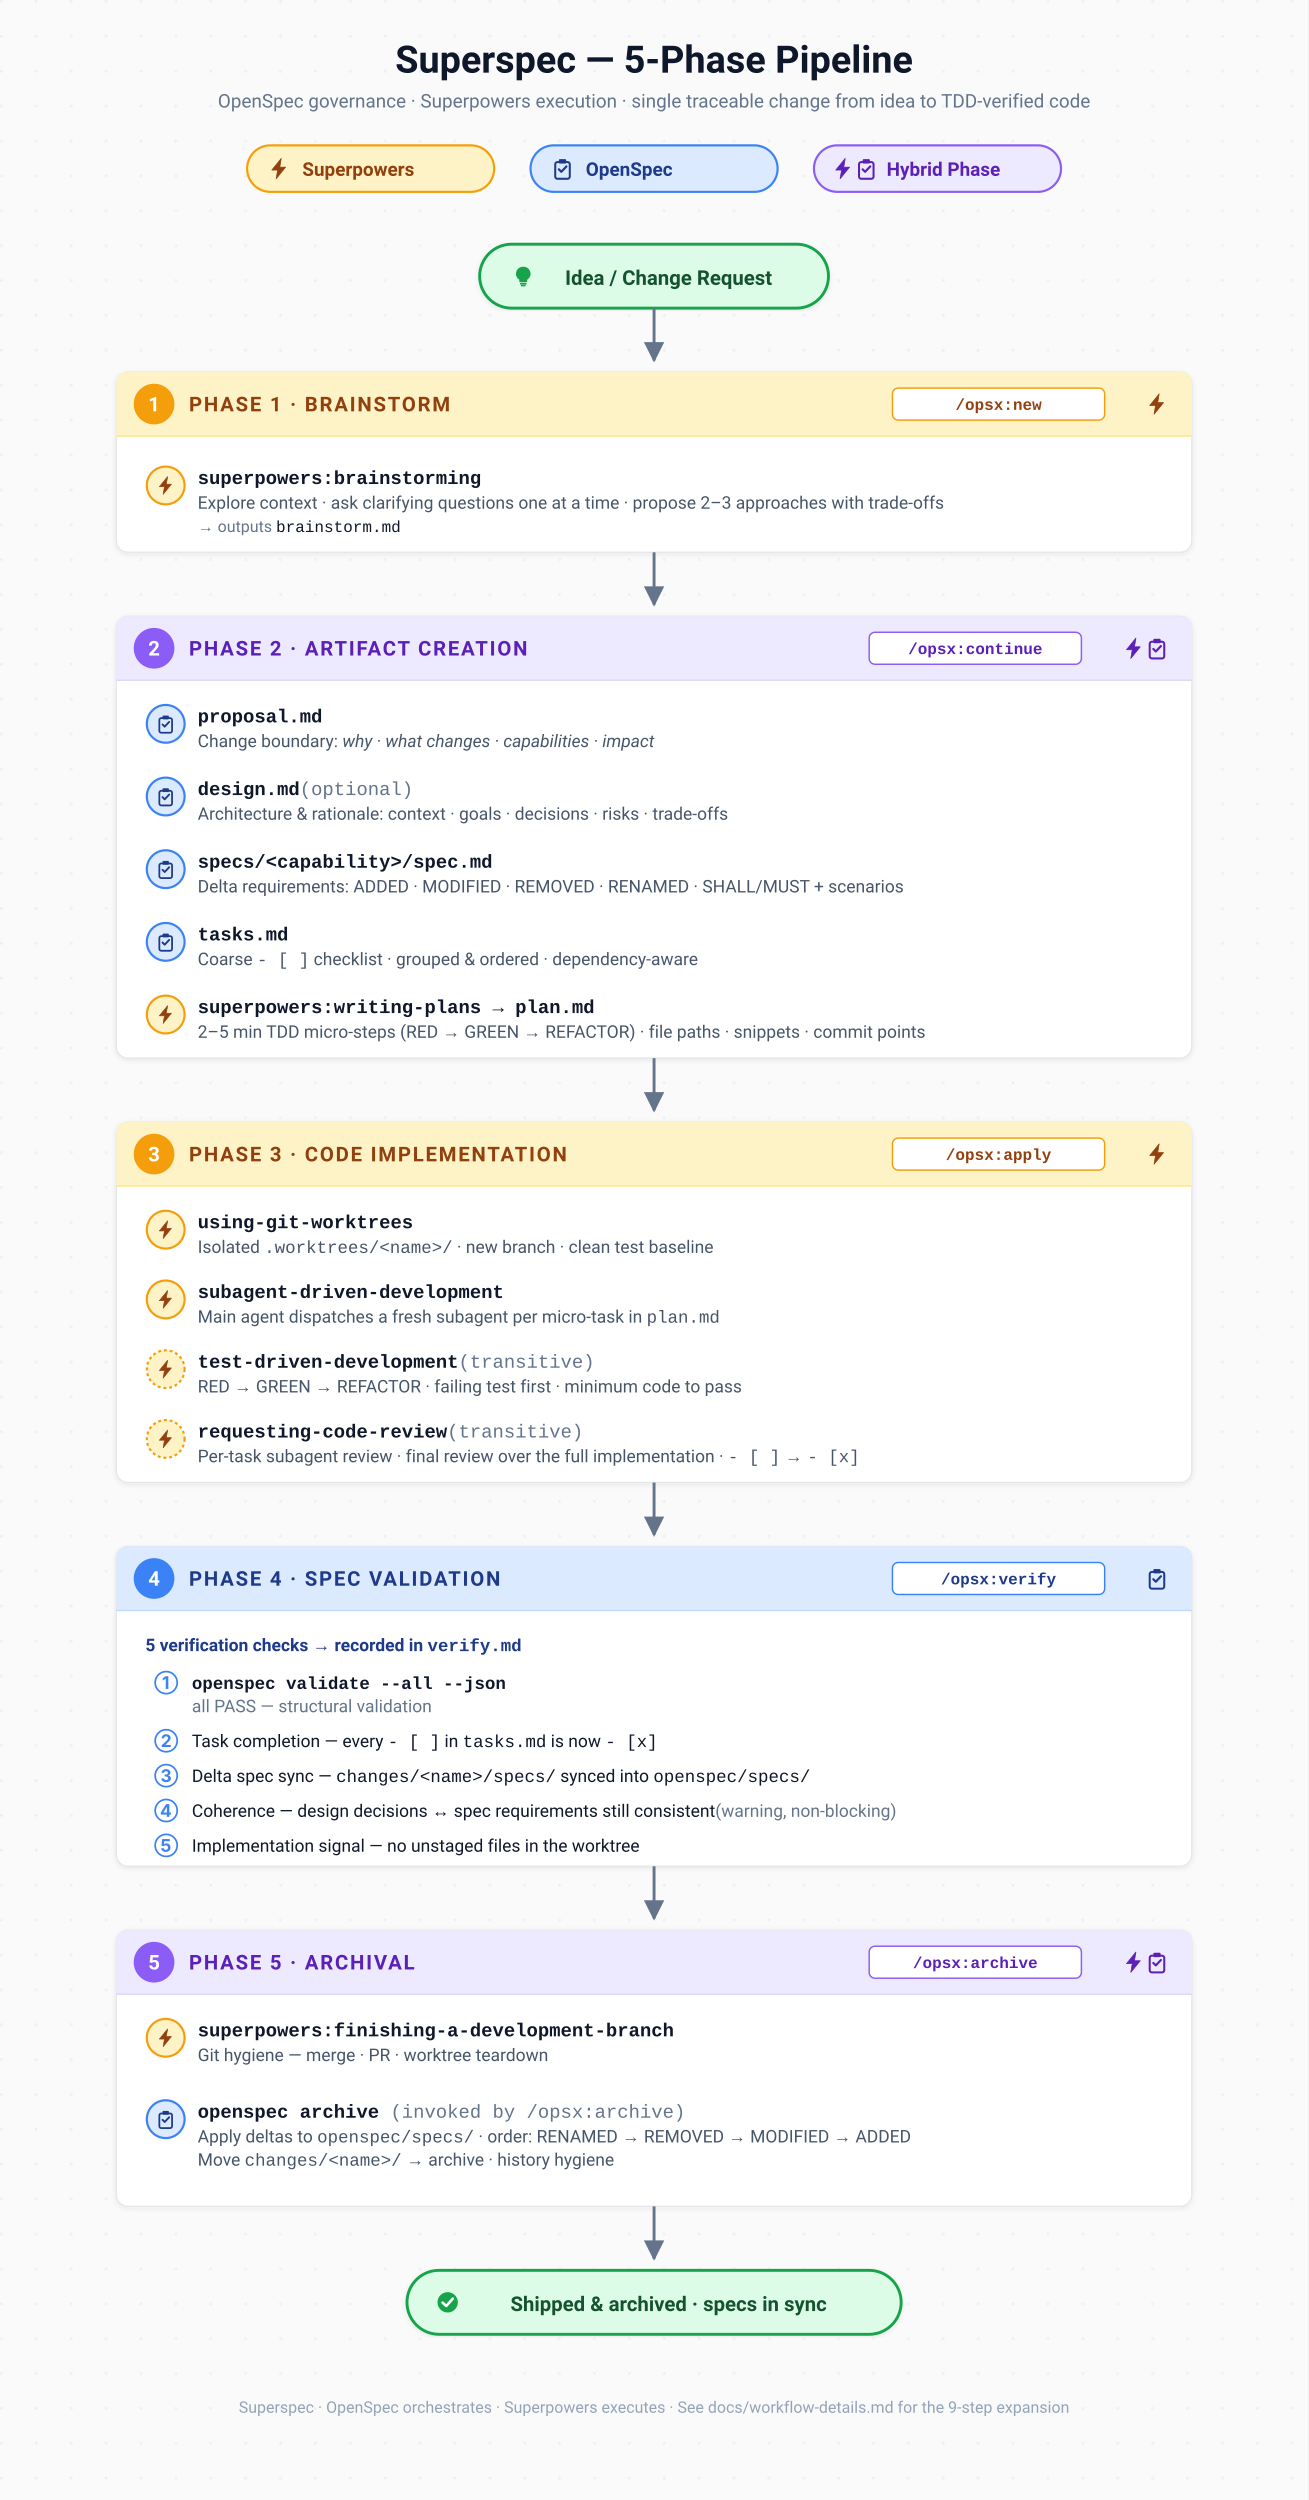
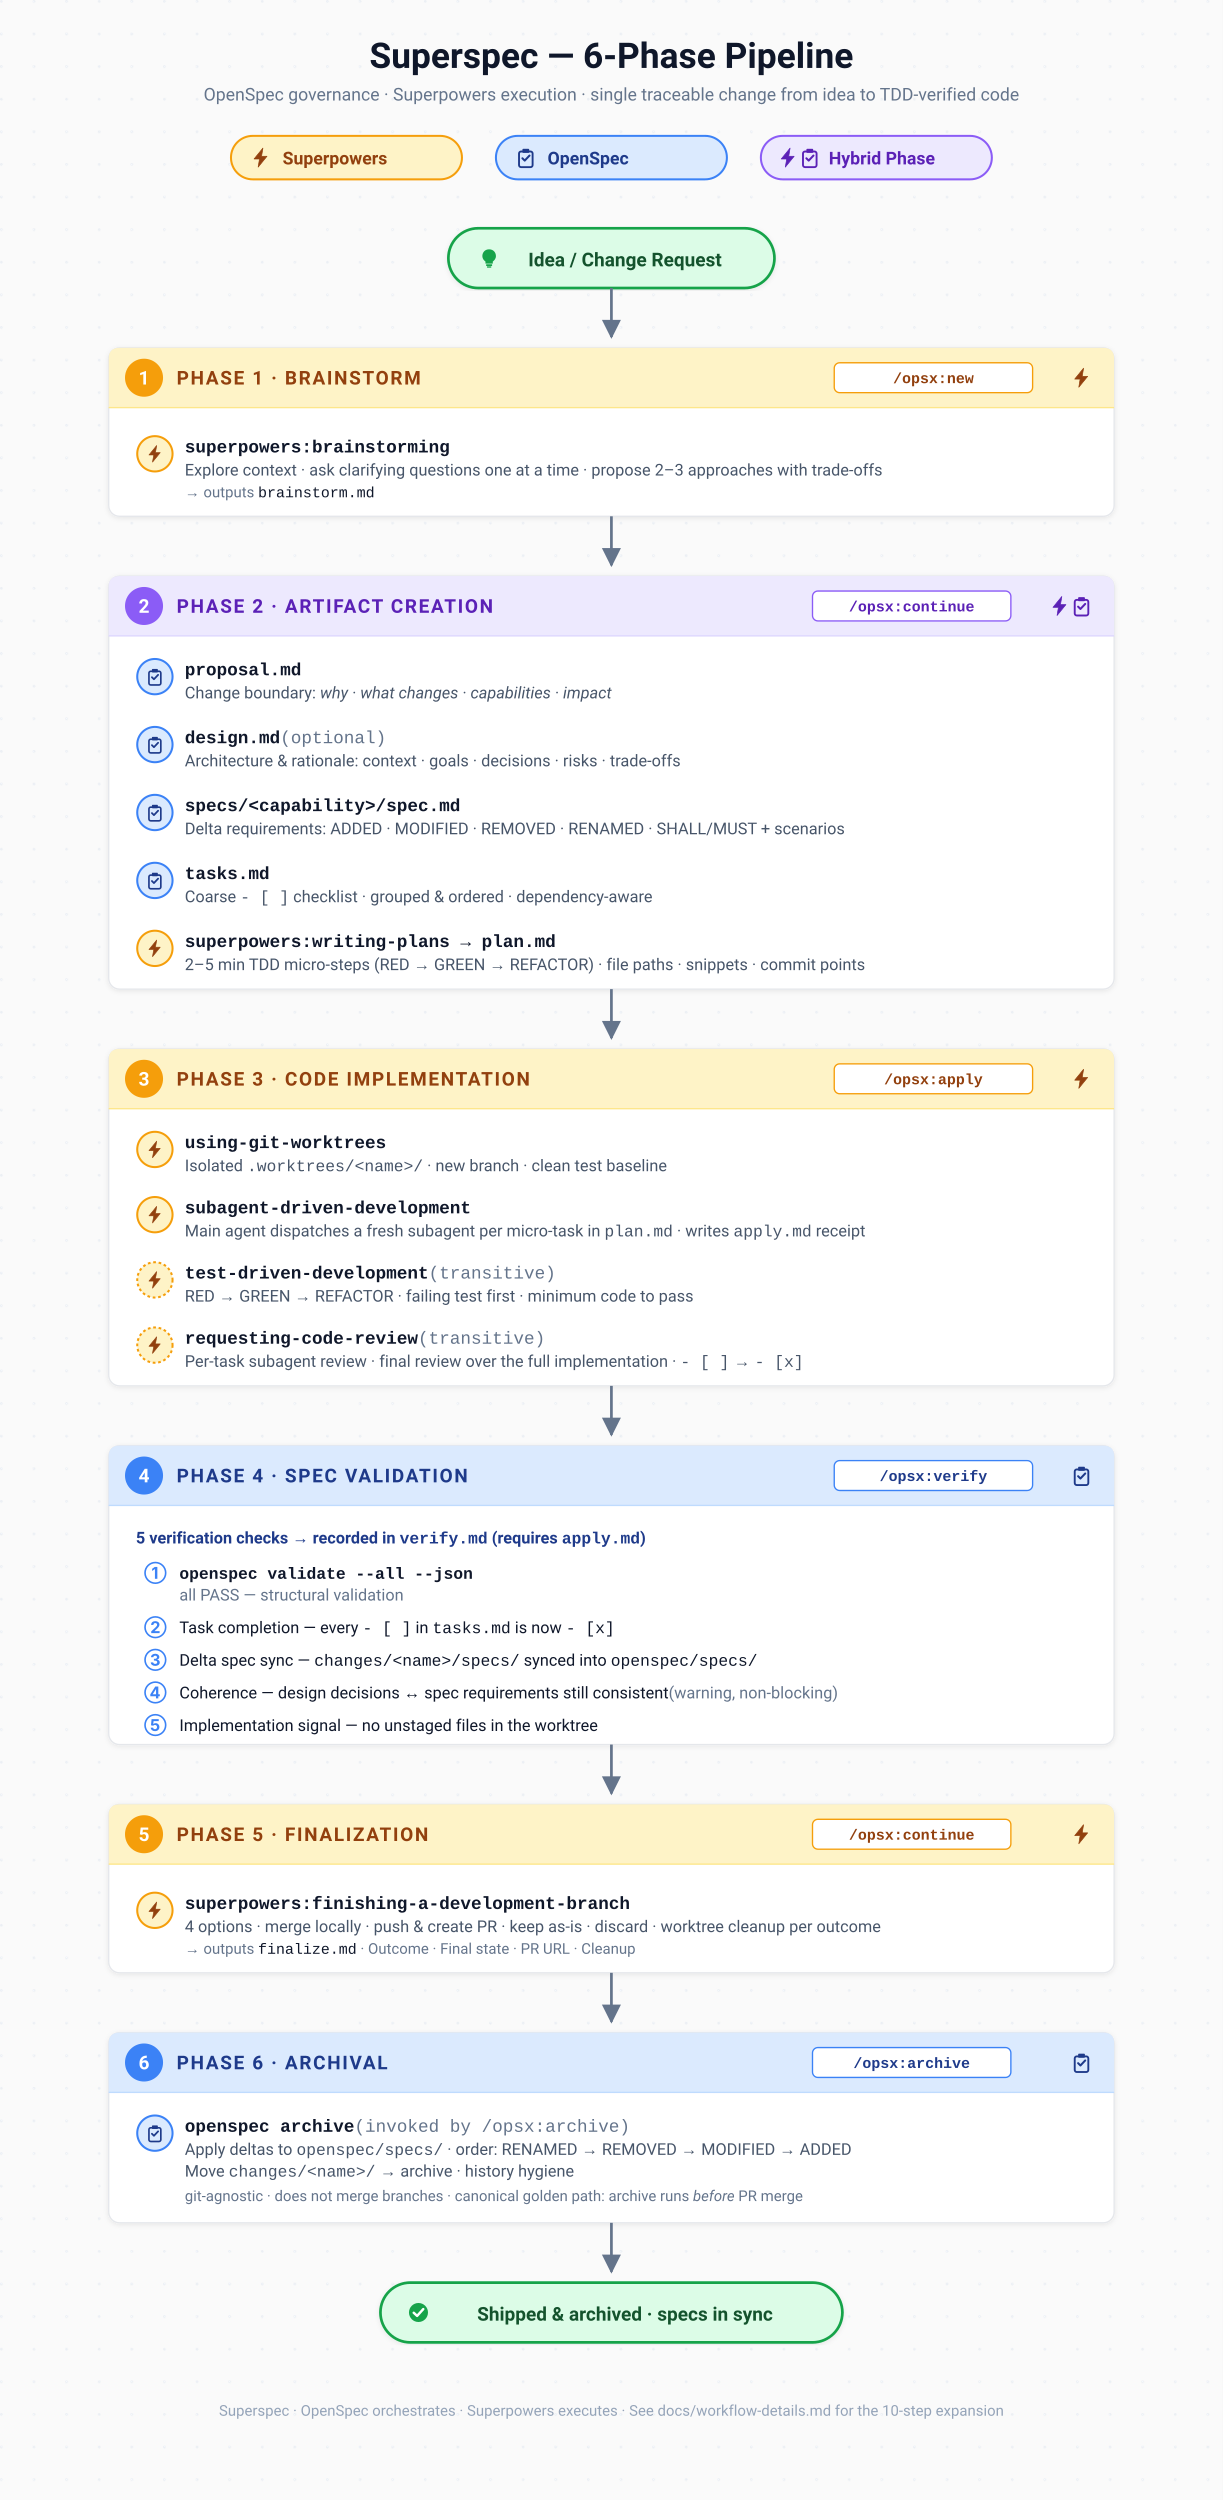
- <svg xmlns="http://www.w3.org/2000/svg" viewBox="0 0 900 1720" font-family="-apple-system, BlinkMacSystemFont, 'Segoe UI', Roboto, 'Helvetica Neue', Arial, sans-serif">
+ <svg xmlns="http://www.w3.org/2000/svg" viewBox="0 0 900 1840" font-family="-apple-system, BlinkMacSystemFont, 'Segoe UI', Roboto, 'Helvetica Neue', Arial, sans-serif">
  <defs>
    <symbol id="ic-bolt" viewBox="0 0 16 16">
      <path d="M 9.5 1 L 3 9 L 7 9 L 6 15 L 12.5 7 L 8.5 7 L 9.5 1 Z" fill="currentColor" stroke="currentColor" stroke-width="0.5" stroke-linejoin="round" />
    </symbol>
    <symbol id="ic-clipboard" viewBox="0 0 16 16">
      <rect x="3" y="3.5" width="10" height="11.5" rx="1.5" fill="none" stroke="currentColor" stroke-width="1.4" />
      <rect x="5.5" y="1.5" width="5" height="3" rx="0.6" fill="currentColor" />
      <path d="M 5.5 8.5 L 7.2 10.2 L 10.7 6.5" fill="none" stroke="currentColor" stroke-width="1.5" stroke-linecap="round" stroke-linejoin="round" />
    </symbol>
    <symbol id="ic-hybrid" viewBox="0 0 32 16">
      <use href="#ic-bolt" x="0" y="0" width="16" height="16" />
      <use href="#ic-clipboard" x="16" y="0" width="16" height="16" />
    </symbol>
    <symbol id="ic-bulb" viewBox="0 0 16 16">
      <path d="M 8 1.5 C 4.7 1.5 3 4 3 6.5 C 3 8.4 4.2 9.7 5.3 10.5 L 5.3 12 L 10.7 12 L 10.7 10.5 C 11.8 9.7 13 8.4 13 6.5 C 13 4 11.3 1.5 8 1.5 Z" fill="currentColor" />
      <rect x="5.8" y="12.5" width="4.4" height="1.3" rx="0.3" fill="currentColor" />
      <rect x="6.4" y="14" width="3.2" height="1" rx="0.3" fill="currentColor" />
    </symbol>
    <symbol id="ic-check" viewBox="0 0 16 16">
      <circle cx="8" cy="8" r="7" fill="currentColor" />
      <path d="M 4.5 8.2 L 7 10.5 L 11.5 5.5" fill="none" stroke="#ffffff" stroke-width="1.8" stroke-linecap="round" stroke-linejoin="round" />
    </symbol>
    <marker id="arrow" viewBox="0 0 10 10" refX="9" refY="5" markerWidth="7" markerHeight="7" orient="auto-start-reverse">
      <path d="M 0 0 L 10 5 L 0 10 z" fill="#64748b" />
    </marker>
    <filter id="cardShadow" x="-5%" y="-5%" width="110%" height="110%">
      <feDropShadow dx="0" dy="1" stdDeviation="2" flood-color="#0f172a" flood-opacity="0.08" />
    </filter>
    <pattern id="dots" width="24" height="24" patternUnits="userSpaceOnUse">
      <circle cx="1" cy="1" r="1" fill="#e2e8f0" />
    </pattern>
    <style type="text/css">
      .mono { font-family: ui-monospace, SFMono-Regular, Menlo, Monaco, "Cascadia Mono", "Roboto Mono", "Courier New", monospace; }
    </style>
  </defs>
-   <rect width="900" height="1720" fill="#fafafa" />
-   <rect width="900" height="1720" fill="url(#dots)" opacity="0.6" />
+   <rect width="900" height="1840" fill="#fafafa" />
+   <rect width="900" height="1840" fill="url(#dots)" opacity="0.6" />
  <text x="450" y="50" text-anchor="middle" font-size="26" font-weight="700" fill="#0f172a">
-     Superspec — 5-Phase Pipeline
+     Superspec — 6-Phase Pipeline
  </text>
  <text x="450" y="74" text-anchor="middle" font-size="13" fill="#64748b">
    OpenSpec governance · Superpowers execution · single traceable change from idea to TDD-verified code
  </text>
  <g transform="translate(170, 100)">
    <rect x="0" y="0" width="170" height="32" rx="16" fill="#fef3c7" stroke="#f59e0b" stroke-width="1.5" />
    <g color="#92400e">
      <use href="#ic-bolt" x="14" y="8" width="16" height="16" />
    </g>
    <text x="38" y="21" font-size="13" font-weight="600" fill="#92400e">Superpowers</text>
    <rect x="195" y="0" width="170" height="32" rx="16" fill="#dbeafe" stroke="#3b82f6" stroke-width="1.5" />
    <g color="#1e3a8a">
      <use href="#ic-clipboard" x="209" y="8" width="16" height="16" />
    </g>
    <text x="233" y="21" font-size="13" font-weight="600" fill="#1e3a8a">OpenSpec</text>
    <rect x="390" y="0" width="170" height="32" rx="16" fill="#ede9fe" stroke="#8b5cf6" stroke-width="1.5" />
    <g color="#5b21b6">
      <use href="#ic-hybrid" x="402" y="8" width="32" height="16" />
    </g>
    <text x="440" y="21" font-size="13" font-weight="600" fill="#5b21b6">Hybrid Phase</text>
  </g>
  <g transform="translate(330, 168)">
    <rect x="0" y="0" width="240" height="44" rx="22" fill="#dcfce7" stroke="#16a34a" stroke-width="2" filter="url(#cardShadow)" />
    <g color="#16a34a">
      <use href="#ic-bulb" x="22" y="14" width="16" height="16" />
    </g>
    <text x="130" y="28" text-anchor="middle" font-size="14" font-weight="600" fill="#14532d">
      Idea / Change Request
    </text>
  </g>
  <line x1="450" y1="212" x2="450" y2="248" stroke="#64748b" stroke-width="2" marker-end="url(#arrow)" />
  <g transform="translate(80, 256)">
    <rect x="0" y="0" width="740" height="124" rx="8" fill="#ffffff" stroke="#e5e7eb" stroke-width="1" filter="url(#cardShadow)" />
    <path d="M 0 8 L 0 44 L 740 44 L 740 8 Q 740 0 732 0 L 8 0 Q 0 0 0 8 Z" fill="#fef3c7" />
    <circle cx="26" cy="22" r="14" fill="#f59e0b" />
    <text x="26" y="27" text-anchor="middle" font-size="14" font-weight="700" fill="#ffffff">1</text>
    <text x="50" y="27" font-size="14" font-weight="700" fill="#92400e" letter-spacing="1.2">PHASE 1 · BRAINSTORM</text>
    <rect x="534" y="11" width="146" height="22" rx="4" fill="#ffffff" stroke="#f59e0b" stroke-width="1" />
    <text x="607" y="26" text-anchor="middle" class="mono" font-size="11" font-weight="600" fill="#92400e">/opsx:new</text>
    <g color="#92400e">
      <use href="#ic-bolt" x="708" y="14" width="16" height="16" />
    </g>
    <line x1="0" y1="44" x2="740" y2="44" stroke="#fde68a" stroke-width="1" />
    <g transform="translate(20, 64)">
      <circle cx="14" cy="14" r="13" fill="#fef3c7" stroke="#f59e0b" stroke-width="1.5" />
      <g color="#92400e">
        <use href="#ic-bolt" x="7" y="7" width="14" height="14" />
      </g>
      <text x="36" y="13" class="mono" font-size="13" font-weight="600" fill="#0f172a">superpowers:brainstorming</text>
      <text x="36" y="30" font-size="12" fill="#475569">Explore context · ask clarifying questions one at a time · propose 2–3 approaches with trade-offs</text>
      <text x="36" y="46" font-size="11" fill="#64748b">→ outputs <tspan class="mono" fill="#0f172a">brainstorm.md</tspan>
      </text>
    </g>
  </g>
  <line x1="450" y1="380" x2="450" y2="416" stroke="#64748b" stroke-width="2" marker-end="url(#arrow)" />
  <g transform="translate(80, 424)">
    <rect x="0" y="0" width="740" height="304" rx="8" fill="#ffffff" stroke="#e5e7eb" stroke-width="1" filter="url(#cardShadow)" />
    <path d="M 0 8 L 0 44 L 740 44 L 740 8 Q 740 0 732 0 L 8 0 Q 0 0 0 8 Z" fill="#ede9fe" />
    <circle cx="26" cy="22" r="14" fill="#8b5cf6" />
    <text x="26" y="27" text-anchor="middle" font-size="14" font-weight="700" fill="#ffffff">2</text>
    <text x="50" y="27" font-size="14" font-weight="700" fill="#5b21b6" letter-spacing="1.2">PHASE 2 · ARTIFACT CREATION</text>
    <rect x="518" y="11" width="146" height="22" rx="4" fill="#ffffff" stroke="#8b5cf6" stroke-width="1" />
    <text x="591" y="26" text-anchor="middle" class="mono" font-size="11" font-weight="600" fill="#5b21b6">/opsx:continue</text>
    <g color="#5b21b6">
      <use href="#ic-hybrid" x="692" y="14" width="32" height="16" />
    </g>
    <line x1="0" y1="44" x2="740" y2="44" stroke="#ddd6fe" stroke-width="1" />
    <g transform="translate(20, 60)">
      <circle cx="14" cy="14" r="13" fill="#dbeafe" stroke="#3b82f6" stroke-width="1.5" />
      <g color="#1e3a8a">
        <use href="#ic-clipboard" x="7" y="7" width="14" height="14" />
      </g>
      <text x="36" y="13" class="mono" font-size="13" font-weight="600" fill="#0f172a">proposal.md</text>
      <text x="36" y="30" font-size="12" fill="#475569">Change boundary: <tspan font-style="italic">why · what changes · capabilities · impact</tspan>
      </text>
    </g>
    <g transform="translate(20, 110)">
      <circle cx="14" cy="14" r="13" fill="#dbeafe" stroke="#3b82f6" stroke-width="1.5" />
      <g color="#1e3a8a">
        <use href="#ic-clipboard" x="7" y="7" width="14" height="14" />
      </g>
      <text x="36" y="13" class="mono" font-size="13" font-weight="600" fill="#0f172a">design.md<tspan class="mono" font-weight="400" fill="#64748b">  (optional)</tspan>
      </text>
      <text x="36" y="30" font-size="12" fill="#475569">Architecture &amp; rationale: context · goals · decisions · risks · trade-offs</text>
    </g>
    <g transform="translate(20, 160)">
      <circle cx="14" cy="14" r="13" fill="#dbeafe" stroke="#3b82f6" stroke-width="1.5" />
      <g color="#1e3a8a">
        <use href="#ic-clipboard" x="7" y="7" width="14" height="14" />
      </g>
      <text x="36" y="13" class="mono" font-size="13" font-weight="600" fill="#0f172a">specs/&lt;capability&gt;/spec.md</text>
      <text x="36" y="30" font-size="12" fill="#475569">Delta requirements: ADDED · MODIFIED · REMOVED · RENAMED · SHALL/MUST + scenarios</text>
    </g>
    <g transform="translate(20, 210)">
      <circle cx="14" cy="14" r="13" fill="#dbeafe" stroke="#3b82f6" stroke-width="1.5" />
      <g color="#1e3a8a">
        <use href="#ic-clipboard" x="7" y="7" width="14" height="14" />
      </g>
      <text x="36" y="13" class="mono" font-size="13" font-weight="600" fill="#0f172a">tasks.md</text>
      <text x="36" y="30" font-size="12" fill="#475569">Coarse <tspan class="mono">- [ ]</tspan> checklist · grouped &amp; ordered · dependency-aware</text>
    </g>
    <g transform="translate(20, 260)">
      <circle cx="14" cy="14" r="13" fill="#fef3c7" stroke="#f59e0b" stroke-width="1.5" />
      <g color="#92400e">
        <use href="#ic-bolt" x="7" y="7" width="14" height="14" />
      </g>
      <text x="36" y="13" class="mono" font-size="13" font-weight="600" fill="#0f172a">superpowers:writing-plans → plan.md</text>
      <text x="36" y="30" font-size="12" fill="#475569">2–5 min TDD micro-steps (RED → GREEN → REFACTOR) · file paths · snippets · commit points</text>
    </g>
  </g>
  <line x1="450" y1="728" x2="450" y2="764" stroke="#64748b" stroke-width="2" marker-end="url(#arrow)" />
  <g transform="translate(80, 772)">
    <rect x="0" y="0" width="740" height="248" rx="8" fill="#ffffff" stroke="#e5e7eb" stroke-width="1" filter="url(#cardShadow)" />
    <path d="M 0 8 L 0 44 L 740 44 L 740 8 Q 740 0 732 0 L 8 0 Q 0 0 0 8 Z" fill="#fef3c7" />
    <circle cx="26" cy="22" r="14" fill="#f59e0b" />
    <text x="26" y="27" text-anchor="middle" font-size="14" font-weight="700" fill="#ffffff">3</text>
    <text x="50" y="27" font-size="14" font-weight="700" fill="#92400e" letter-spacing="1.2">PHASE 3 · CODE IMPLEMENTATION</text>
    <rect x="534" y="11" width="146" height="22" rx="4" fill="#ffffff" stroke="#f59e0b" stroke-width="1" />
    <text x="607" y="26" text-anchor="middle" class="mono" font-size="11" font-weight="600" fill="#92400e">/opsx:apply</text>
    <g color="#92400e">
      <use href="#ic-bolt" x="708" y="14" width="16" height="16" />
    </g>
    <line x1="0" y1="44" x2="740" y2="44" stroke="#fde68a" stroke-width="1" />
    <g transform="translate(20, 60)">
      <circle cx="14" cy="14" r="13" fill="#fef3c7" stroke="#f59e0b" stroke-width="1.5" />
      <g color="#92400e">
        <use href="#ic-bolt" x="7" y="7" width="14" height="14" />
      </g>
      <text x="36" y="13" class="mono" font-size="13" font-weight="600" fill="#0f172a">using-git-worktrees</text>
      <text x="36" y="30" font-size="12" fill="#475569">Isolated <tspan class="mono">.worktrees/&lt;name&gt;/</tspan> · new branch · clean test baseline</text>
    </g>
    <g transform="translate(20, 108)">
      <circle cx="14" cy="14" r="13" fill="#fef3c7" stroke="#f59e0b" stroke-width="1.5" />
      <g color="#92400e">
        <use href="#ic-bolt" x="7" y="7" width="14" height="14" />
      </g>
      <text x="36" y="13" class="mono" font-size="13" font-weight="600" fill="#0f172a">subagent-driven-development</text>
-       <text x="36" y="30" font-size="12" fill="#475569">Main agent dispatches a fresh subagent per micro-task in <tspan class="mono">plan.md</tspan>
-       </text>
+       <text x="36" y="30" font-size="12" fill="#475569">Main agent dispatches a fresh subagent per micro-task in <tspan class="mono">plan.md</tspan> · writes <tspan class="mono">apply.md</tspan> receipt</text>
    </g>
    <g transform="translate(20, 156)">
      <circle cx="14" cy="14" r="13" fill="#fef3c7" stroke="#f59e0b" stroke-width="1.5" stroke-dasharray="2,2" />
      <g color="#92400e">
        <use href="#ic-bolt" x="7" y="7" width="14" height="14" />
      </g>
      <text x="36" y="13" class="mono" font-size="13" font-weight="600" fill="#0f172a">test-driven-development<tspan font-weight="400" fill="#64748b" class="mono">  (transitive)</tspan>
      </text>
      <text x="36" y="30" font-size="12" fill="#475569">RED → GREEN → REFACTOR · failing test first · minimum code to pass</text>
    </g>
    <g transform="translate(20, 204)">
      <circle cx="14" cy="14" r="13" fill="#fef3c7" stroke="#f59e0b" stroke-width="1.5" stroke-dasharray="2,2" />
      <g color="#92400e">
        <use href="#ic-bolt" x="7" y="7" width="14" height="14" />
      </g>
      <text x="36" y="13" class="mono" font-size="13" font-weight="600" fill="#0f172a">requesting-code-review<tspan font-weight="400" fill="#64748b" class="mono">  (transitive)</tspan>
      </text>
      <text x="36" y="30" font-size="12" fill="#475569">Per-task subagent review · final review over the full implementation · <tspan class="mono">- [ ]</tspan> → <tspan class="mono">- [x]</tspan>
      </text>
    </g>
  </g>
  <line x1="450" y1="1020" x2="450" y2="1056" stroke="#64748b" stroke-width="2" marker-end="url(#arrow)" />
  <g transform="translate(80, 1064)">
    <rect x="0" y="0" width="740" height="220" rx="8" fill="#ffffff" stroke="#e5e7eb" stroke-width="1" filter="url(#cardShadow)" />
    <path d="M 0 8 L 0 44 L 740 44 L 740 8 Q 740 0 732 0 L 8 0 Q 0 0 0 8 Z" fill="#dbeafe" />
    <circle cx="26" cy="22" r="14" fill="#3b82f6" />
    <text x="26" y="27" text-anchor="middle" font-size="14" font-weight="700" fill="#ffffff">4</text>
    <text x="50" y="27" font-size="14" font-weight="700" fill="#1e3a8a" letter-spacing="1.2">PHASE 4 · SPEC VALIDATION</text>
    <rect x="534" y="11" width="146" height="22" rx="4" fill="#ffffff" stroke="#3b82f6" stroke-width="1" />
    <text x="607" y="26" text-anchor="middle" class="mono" font-size="11" font-weight="600" fill="#1e3a8a">/opsx:verify</text>
    <g color="#1e3a8a">
      <use href="#ic-clipboard" x="708" y="14" width="16" height="16" />
    </g>
    <line x1="0" y1="44" x2="740" y2="44" stroke="#bfdbfe" stroke-width="1" />
    <g transform="translate(20, 60)">
-       <text x="0" y="12" font-size="12" font-weight="600" fill="#1e3a8a">5 verification checks → recorded in <tspan class="mono">verify.md</tspan>
-       </text>
+       <text x="0" y="12" font-size="12" font-weight="600" fill="#1e3a8a">5 verification checks → recorded in <tspan class="mono">verify.md</tspan> (requires <tspan class="mono">apply.md</tspan>)</text>
      <g font-size="12" fill="#0f172a">
        <text x="6" y="38" fill="#3b82f6" font-weight="700">①</text>
        <text x="32" y="38" class="mono" font-weight="600">openspec validate --all --json</text>
        <text x="32" y="54" fill="#64748b">all PASS — structural validation</text>
        <text x="6" y="78" fill="#3b82f6" font-weight="700">②</text>
        <text x="32" y="78">Task completion — every <tspan class="mono">- [ ]</tspan> in <tspan class="mono">tasks.md</tspan> is now <tspan class="mono">- [x]</tspan>
        </text>
        <text x="6" y="102" fill="#3b82f6" font-weight="700">③</text>
        <text x="32" y="102">Delta spec sync — <tspan class="mono">changes/&lt;name&gt;/specs/</tspan> synced into <tspan class="mono">openspec/specs/</tspan>
        </text>
        <text x="6" y="126" fill="#3b82f6" font-weight="700">④</text>
        <text x="32" y="126">Coherence — design decisions ↔ spec requirements still consistent<tspan fill="#64748b">  (warning, non-blocking)</tspan>
        </text>
        <text x="6" y="150" fill="#3b82f6" font-weight="700">⑤</text>
        <text x="32" y="150">Implementation signal — no unstaged files in the worktree</text>
      </g>
    </g>
  </g>
  <line x1="450" y1="1284" x2="450" y2="1320" stroke="#64748b" stroke-width="2" marker-end="url(#arrow)" />
  <g transform="translate(80, 1328)">
-     <rect x="0" y="0" width="740" height="190" rx="8" fill="#ffffff" stroke="#e5e7eb" stroke-width="1" filter="url(#cardShadow)" />
-     <path d="M 0 8 L 0 44 L 740 44 L 740 8 Q 740 0 732 0 L 8 0 Q 0 0 0 8 Z" fill="#ede9fe" />
-     <circle cx="26" cy="22" r="14" fill="#8b5cf6" />
+     <rect x="0" y="0" width="740" height="124" rx="8" fill="#ffffff" stroke="#e5e7eb" stroke-width="1" filter="url(#cardShadow)" />
+     <path d="M 0 8 L 0 44 L 740 44 L 740 8 Q 740 0 732 0 L 8 0 Q 0 0 0 8 Z" fill="#fef3c7" />
+     <circle cx="26" cy="22" r="14" fill="#f59e0b" />
    <text x="26" y="27" text-anchor="middle" font-size="14" font-weight="700" fill="#ffffff">5</text>
-     <text x="50" y="27" font-size="14" font-weight="700" fill="#5b21b6" letter-spacing="1.2">PHASE 5 · ARCHIVAL</text>
-     <rect x="518" y="11" width="146" height="22" rx="4" fill="#ffffff" stroke="#8b5cf6" stroke-width="1" />
-     <text x="591" y="26" text-anchor="middle" class="mono" font-size="11" font-weight="600" fill="#5b21b6">/opsx:archive</text>
-     <g color="#5b21b6">
-       <use href="#ic-hybrid" x="692" y="14" width="32" height="16" />
-     </g>
-     <line x1="0" y1="44" x2="740" y2="44" stroke="#ddd6fe" stroke-width="1" />
-     <g transform="translate(20, 60)">
+     <text x="50" y="27" font-size="14" font-weight="700" fill="#92400e" letter-spacing="1.2">PHASE 5 · FINALIZATION</text>
+     <rect x="518" y="11" width="146" height="22" rx="4" fill="#ffffff" stroke="#f59e0b" stroke-width="1" />
+     <text x="591" y="26" text-anchor="middle" class="mono" font-size="11" font-weight="600" fill="#92400e">/opsx:continue</text>
+     <g color="#92400e">
+       <use href="#ic-bolt" x="708" y="14" width="16" height="16" />
+     </g>
+     <line x1="0" y1="44" x2="740" y2="44" stroke="#fde68a" stroke-width="1" />
+     <g transform="translate(20, 64)">
      <circle cx="14" cy="14" r="13" fill="#fef3c7" stroke="#f59e0b" stroke-width="1.5" />
      <g color="#92400e">
        <use href="#ic-bolt" x="7" y="7" width="14" height="14" />
      </g>
      <text x="36" y="13" class="mono" font-size="13" font-weight="600" fill="#0f172a">superpowers:finishing-a-development-branch</text>
-       <text x="36" y="30" font-size="12" fill="#475569">Git hygiene — merge · PR · worktree teardown</text>
-     </g>
-     <g transform="translate(20, 116)">
-       <circle cx="14" cy="14" r="13" fill="#dbeafe" stroke="#3b82f6" stroke-width="1.5" />
-       <g color="#1e3a8a">
-         <use href="#ic-clipboard" x="7" y="7" width="14" height="14" />
-       </g>
-       <text x="36" y="13" class="mono" font-size="13" font-weight="600" fill="#0f172a">openspec archive
-         <tspan font-weight="400" fill="#64748b" class="mono">  (invoked by /opsx:archive)</tspan>
+       <text x="36" y="30" font-size="12" fill="#475569">4 options · merge locally · push &amp; create PR · keep as-is · discard · worktree cleanup per outcome</text>
+       <text x="36" y="46" font-size="11" fill="#64748b">→ outputs <tspan class="mono" fill="#0f172a">finalize.md</tspan> · Outcome · Final state · PR URL · Cleanup</text>
+     </g>
+   </g>
+   <line x1="450" y1="1452" x2="450" y2="1488" stroke="#64748b" stroke-width="2" marker-end="url(#arrow)" />
+   <g transform="translate(80, 1496)">
+     <rect x="0" y="0" width="740" height="140" rx="8" fill="#ffffff" stroke="#e5e7eb" stroke-width="1" filter="url(#cardShadow)" />
+     <path d="M 0 8 L 0 44 L 740 44 L 740 8 Q 740 0 732 0 L 8 0 Q 0 0 0 8 Z" fill="#dbeafe" />
+     <circle cx="26" cy="22" r="14" fill="#3b82f6" />
+     <text x="26" y="27" text-anchor="middle" font-size="14" font-weight="700" fill="#ffffff">6</text>
+     <text x="50" y="27" font-size="14" font-weight="700" fill="#1e3a8a" letter-spacing="1.2">PHASE 6 · ARCHIVAL</text>
+     <rect x="518" y="11" width="146" height="22" rx="4" fill="#ffffff" stroke="#3b82f6" stroke-width="1" />
+     <text x="591" y="26" text-anchor="middle" class="mono" font-size="11" font-weight="600" fill="#1e3a8a">/opsx:archive</text>
+     <g color="#1e3a8a">
+       <use href="#ic-clipboard" x="708" y="14" width="16" height="16" />
+     </g>
+     <line x1="0" y1="44" x2="740" y2="44" stroke="#bfdbfe" stroke-width="1" />
+     <g transform="translate(20, 60)">
+       <circle cx="14" cy="14" r="13" fill="#dbeafe" stroke="#3b82f6" stroke-width="1.5" />
+       <g color="#1e3a8a">
+         <use href="#ic-clipboard" x="7" y="7" width="14" height="14" />
+       </g>
+       <text x="36" y="13" class="mono" font-size="13" font-weight="600" fill="#0f172a">openspec archive<tspan font-weight="400" fill="#64748b" class="mono">  (invoked by /opsx:archive)</tspan>
      </text>
      <text x="36" y="30" font-size="12" fill="#475569">Apply deltas to <tspan class="mono">openspec/specs/</tspan> · order: RENAMED → REMOVED → MODIFIED → ADDED</text>
      <text x="36" y="46" font-size="12" fill="#475569">Move <tspan class="mono">changes/&lt;name&gt;/</tspan> → archive · history hygiene</text>
-     </g>
-   </g>
-   <line x1="450" y1="1518" x2="450" y2="1554" stroke="#64748b" stroke-width="2" marker-end="url(#arrow)" />
-   <g transform="translate(280, 1562)">
+       <text x="36" y="64" font-size="11" fill="#64748b">git-agnostic · does not merge branches · canonical golden path: archive runs <tspan font-style="italic">before</tspan> PR merge</text>
+     </g>
+   </g>
+   <line x1="450" y1="1636" x2="450" y2="1672" stroke="#64748b" stroke-width="2" marker-end="url(#arrow)" />
+   <g transform="translate(280, 1680)">
    <rect x="0" y="0" width="340" height="44" rx="22" fill="#dcfce7" stroke="#16a34a" stroke-width="2" filter="url(#cardShadow)" />
    <g color="#16a34a">
      <use href="#ic-check" x="20" y="14" width="16" height="16" />
    </g>
    <text x="180" y="28" text-anchor="middle" font-size="14" font-weight="600" fill="#14532d">
      Shipped &amp; archived · specs in sync
    </text>
  </g>
-   <text x="450" y="1660" text-anchor="middle" font-size="11" fill="#94a3b8">
-     Superspec · OpenSpec orchestrates · Superpowers executes · See docs/workflow-details.md for the 9-step expansion
+   <text x="450" y="1778" text-anchor="middle" font-size="11" fill="#94a3b8">
+     Superspec · OpenSpec orchestrates · Superpowers executes · See docs/workflow-details.md for the 10-step expansion
  </text>
</svg>
